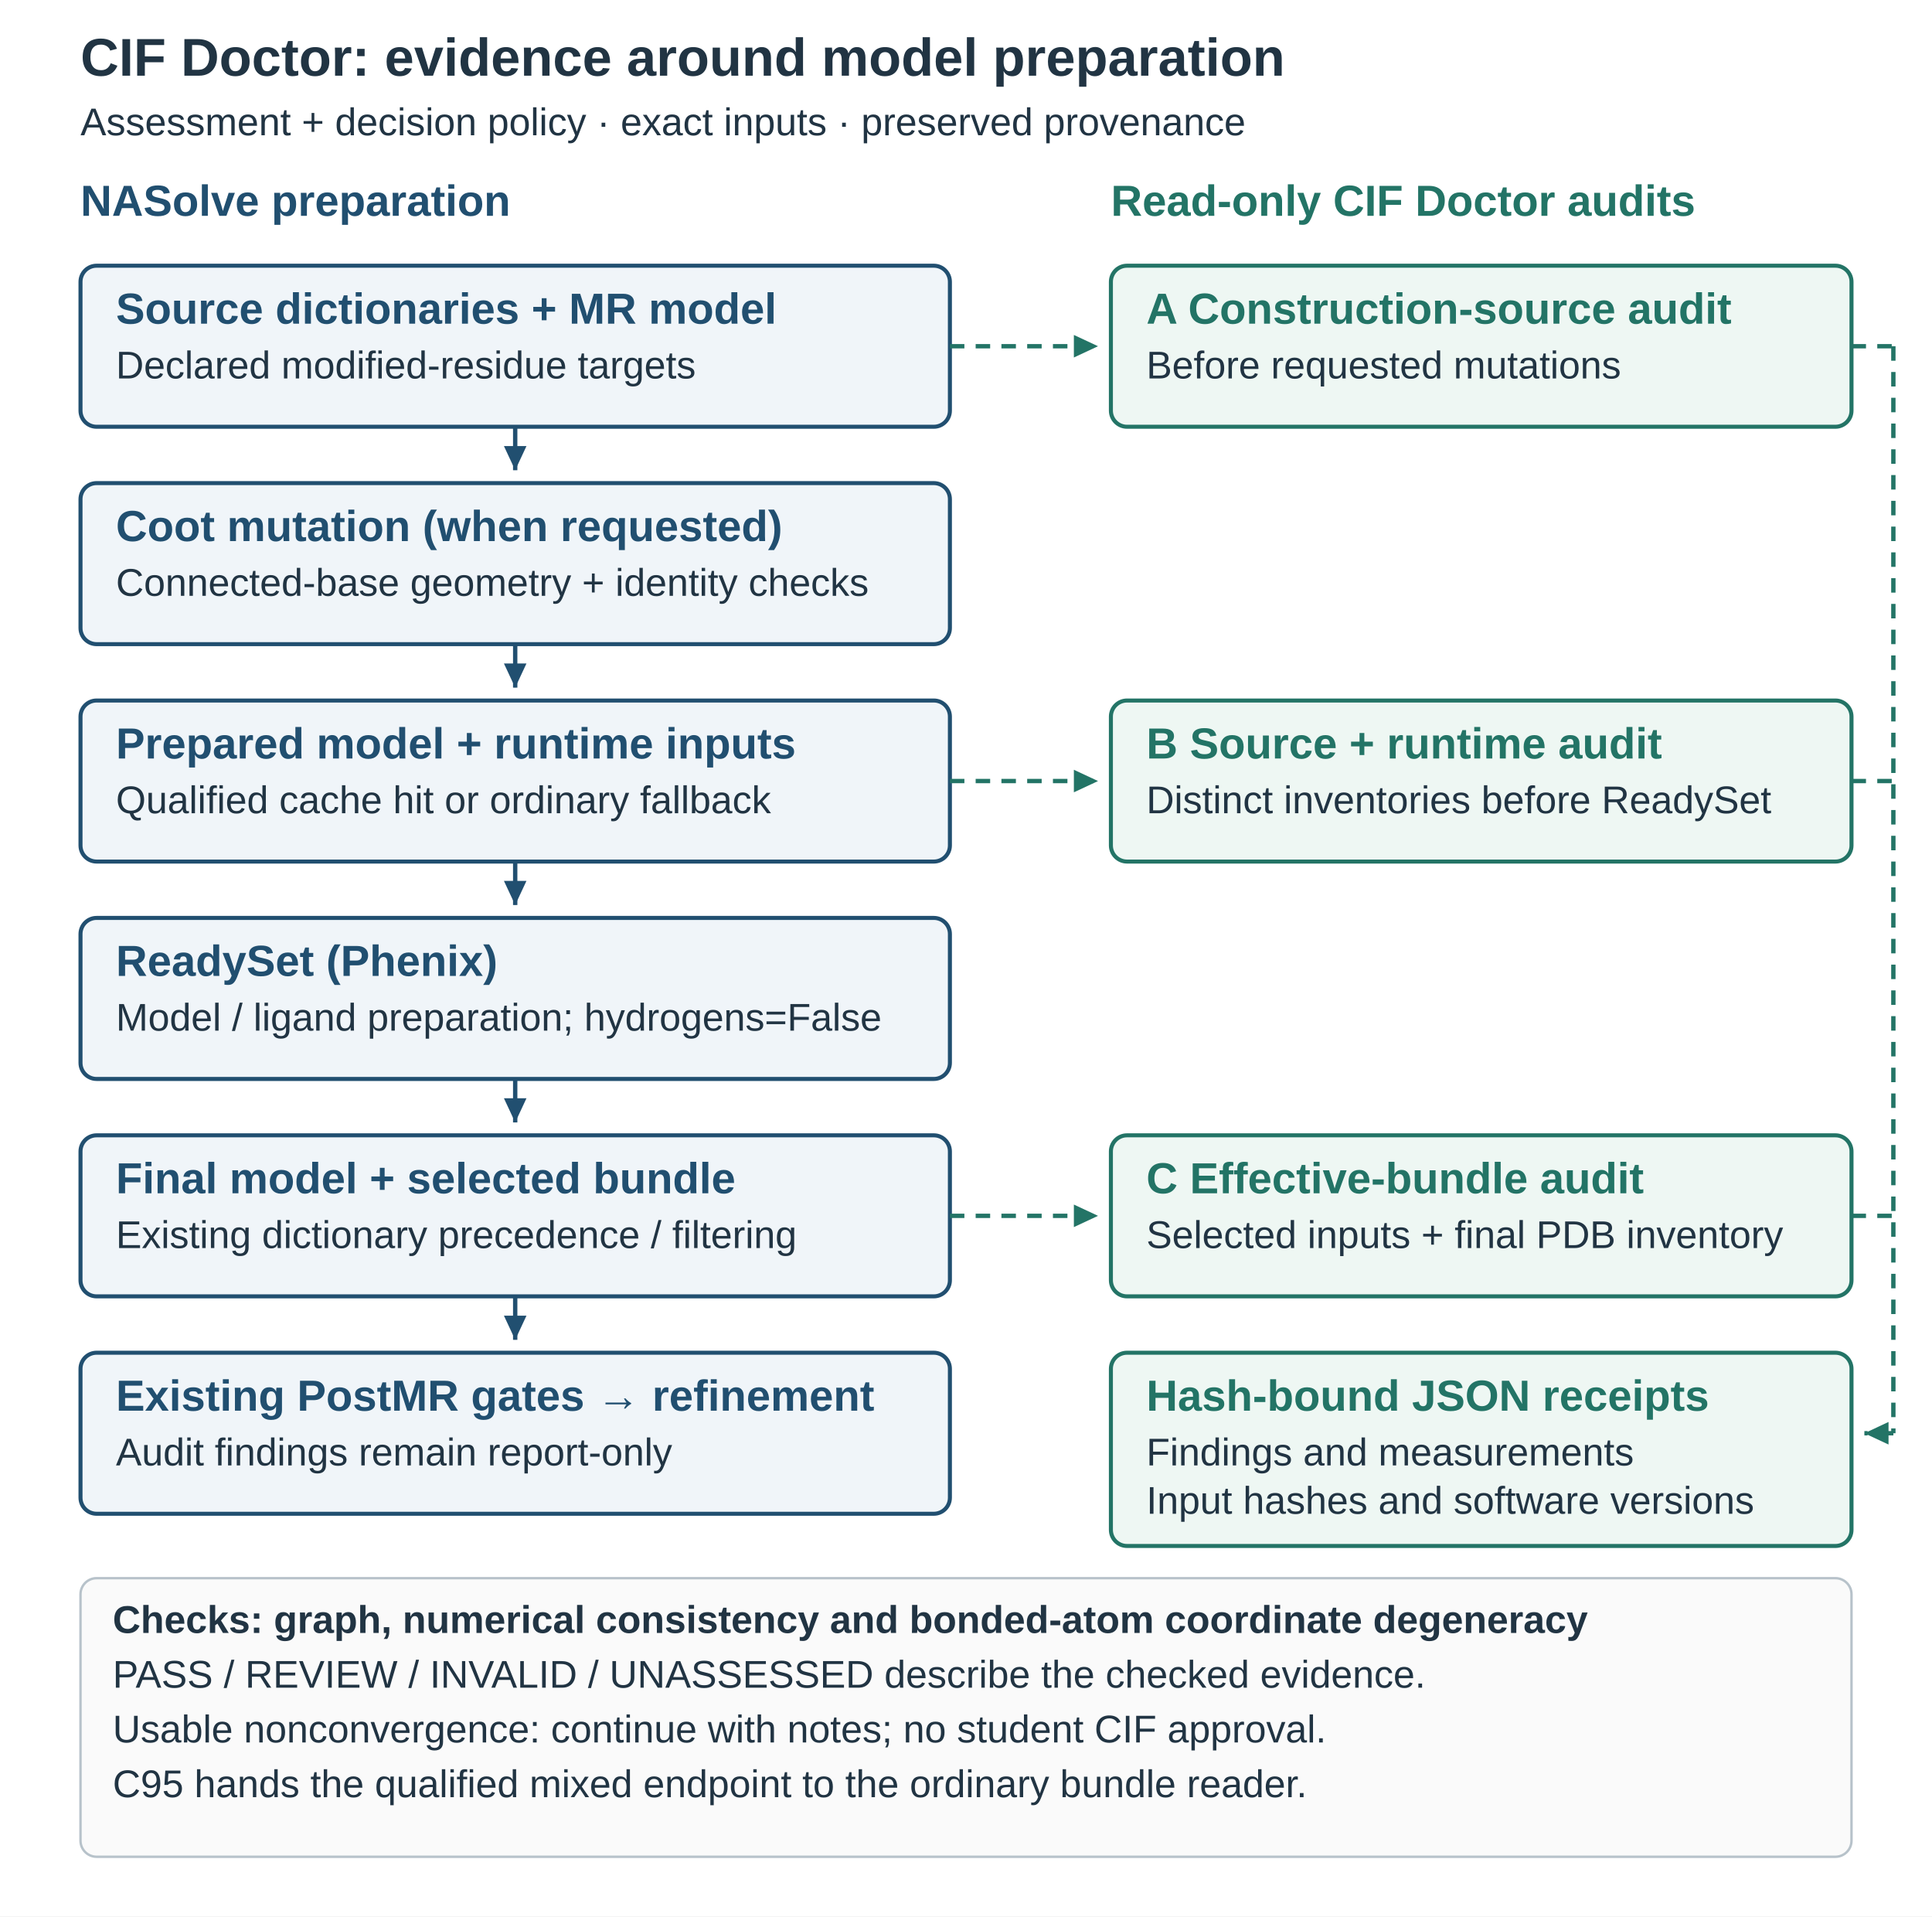
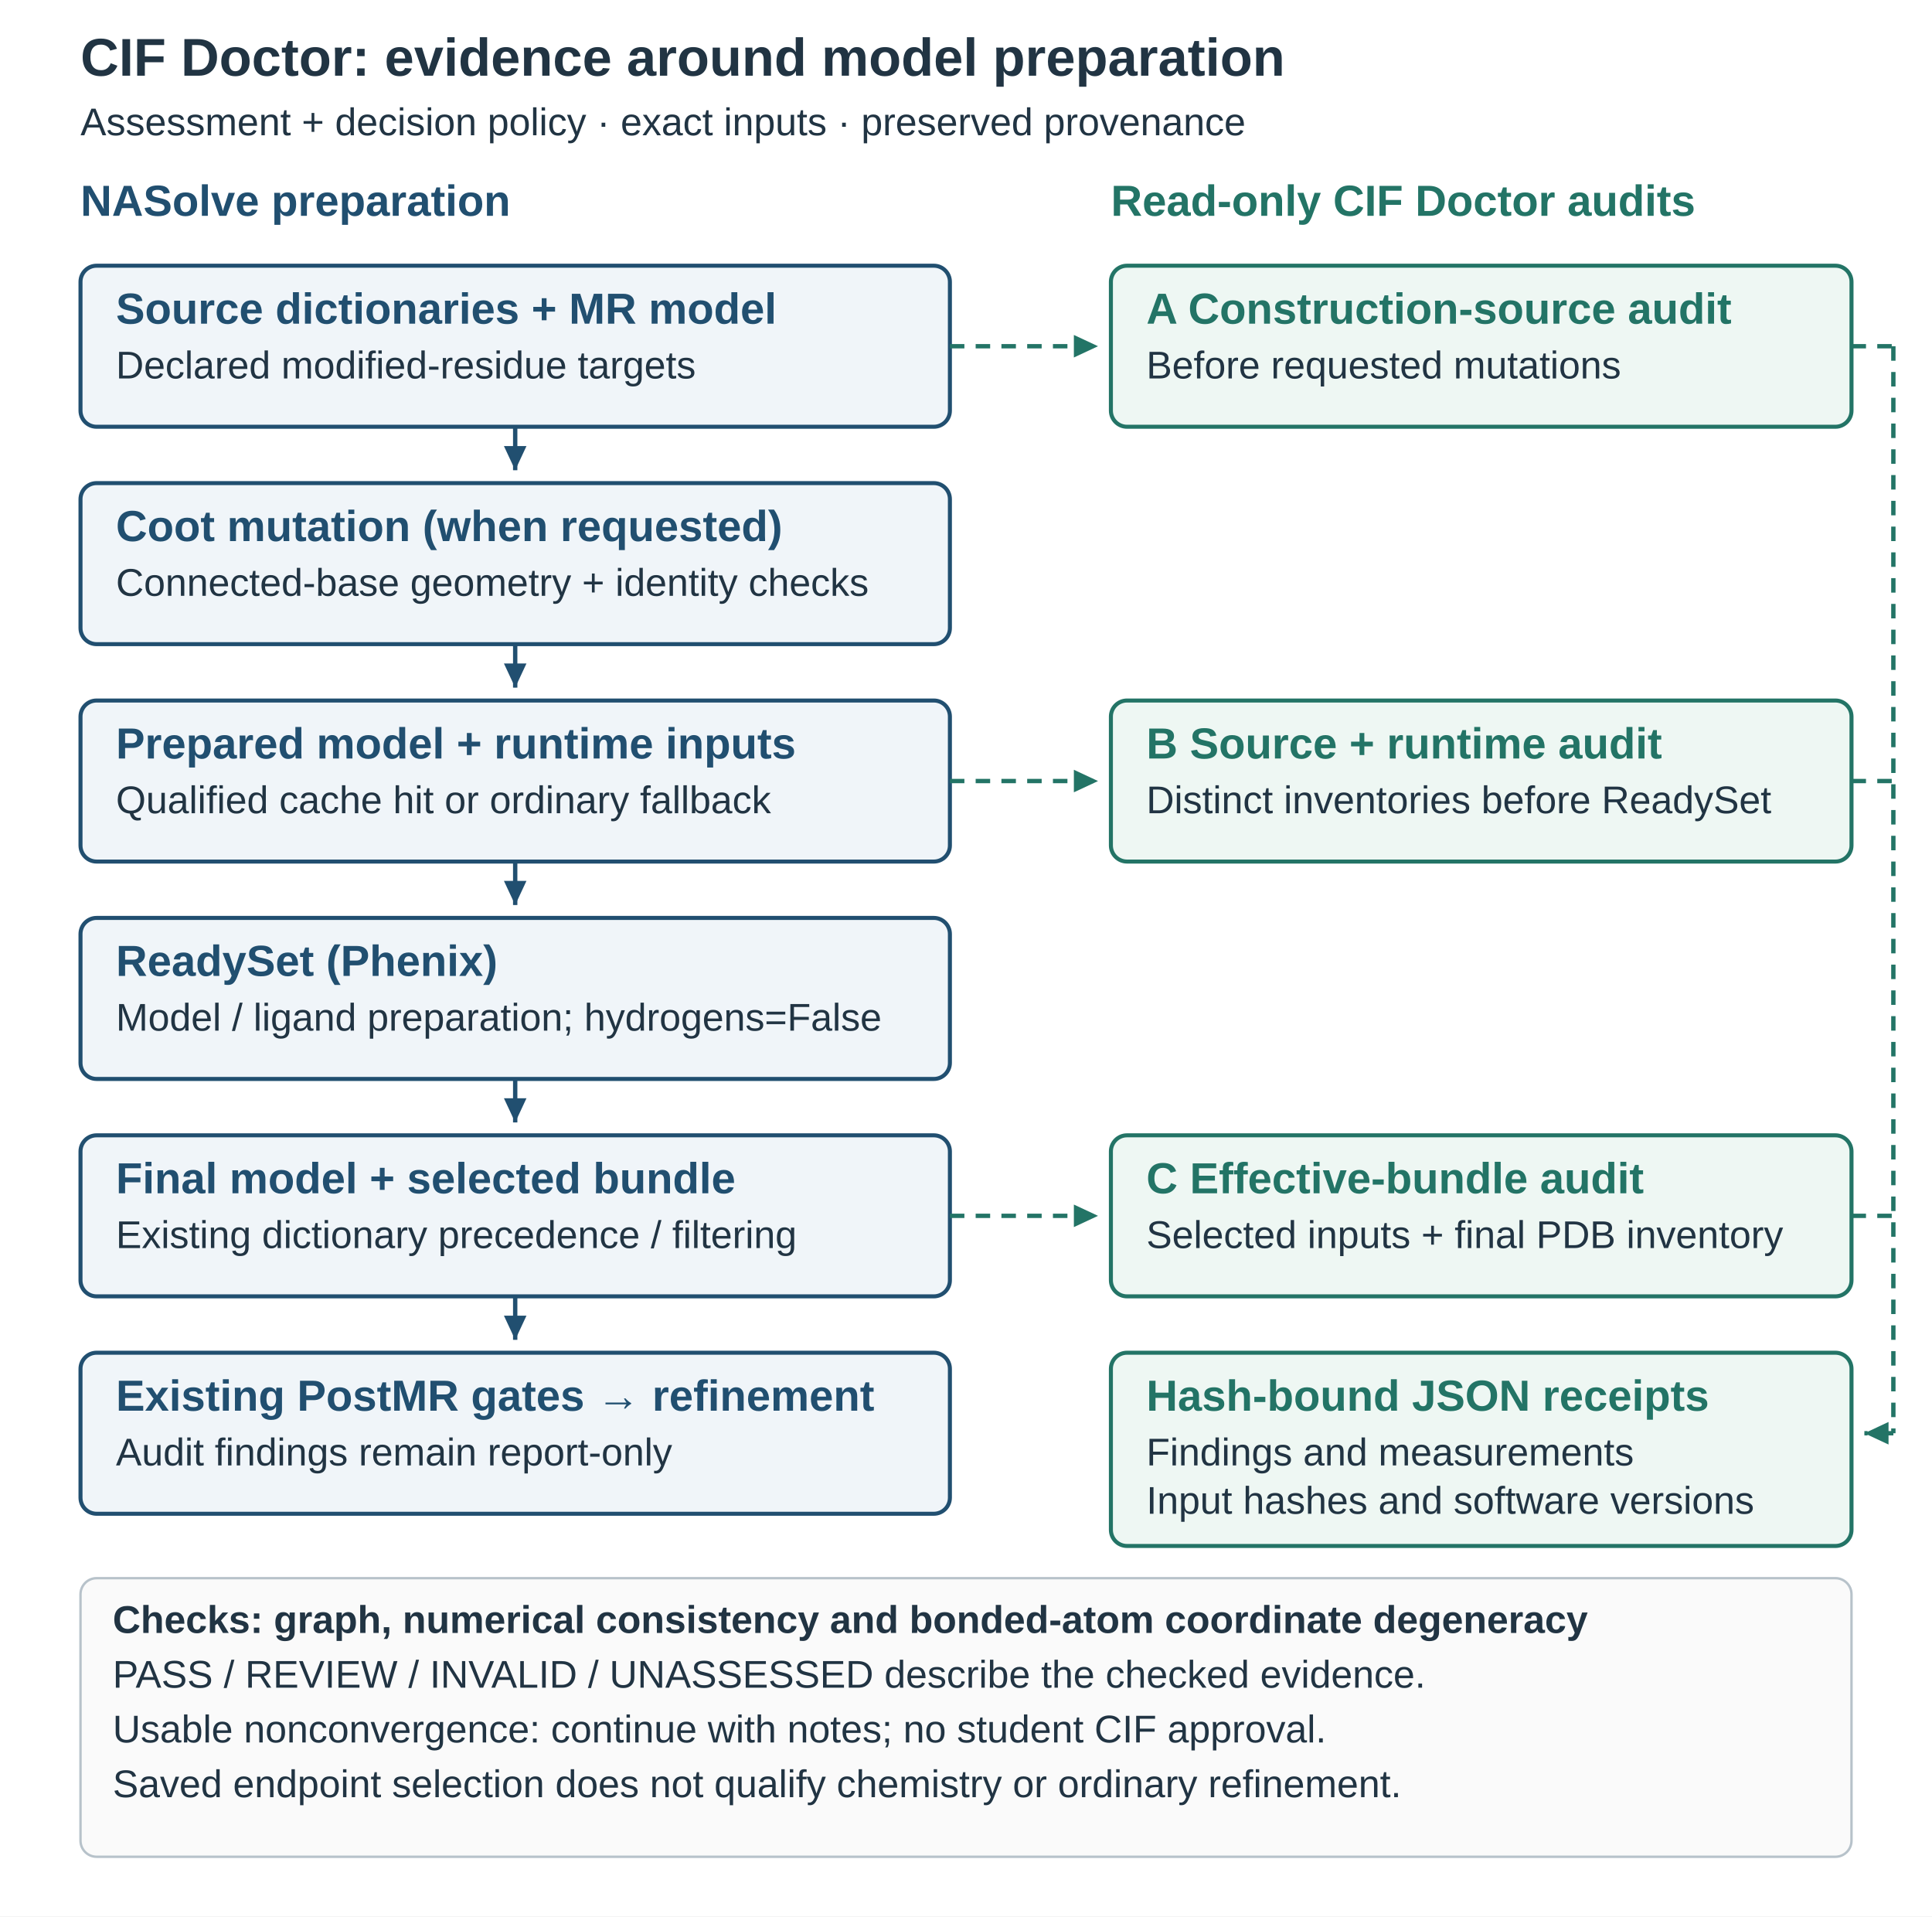
<svg xmlns="http://www.w3.org/2000/svg" width="180mm" height="178.5mm" viewBox="0 0 1200 1190" role="img" aria-labelledby="title description">
  <rect width="1200" height="1190" fill="white" />
  <text x="50" y="47" font-family="Arial, Helvetica, sans-serif" font-size="33" font-weight="bold" fill="#213443" text-anchor="start">CIF Doctor: evidence around model preparation</text>
  <text x="50" y="84" font-family="Arial, Helvetica, sans-serif" font-size="24" font-weight="normal" fill="#213443" text-anchor="start">Assessment + decision policy · exact inputs · preserved provenance</text>
  <text x="50" y="134" font-family="Arial, Helvetica, sans-serif" font-size="27" font-weight="bold" fill="#214f70" text-anchor="start">NASolve preparation</text>
  <text x="690" y="134" font-family="Arial, Helvetica, sans-serif" font-size="27" font-weight="bold" fill="#237466" text-anchor="start">Read-only CIF Doctor audits</text>
  <g id="source-inputs">
    <rect x="50" y="165" width="540" height="100" rx="10" fill="#f0f5f9" stroke="#214f70" stroke-width="2.5" />
    <text x="72" y="201" font-family="Arial, Helvetica, sans-serif" font-size="27" font-weight="bold" fill="#214f70" text-anchor="start">Source dictionaries + MR model</text>
    <text x="72" y="235" font-family="Arial, Helvetica, sans-serif" font-size="24" font-weight="normal" fill="#213443" text-anchor="start">Declared modified-residue targets</text>
  </g>
  <g id="coot-mutation">
    <rect x="50" y="300" width="540" height="100" rx="10" fill="#f0f5f9" stroke="#214f70" stroke-width="2.5" />
    <text x="72" y="336" font-family="Arial, Helvetica, sans-serif" font-size="27" font-weight="bold" fill="#214f70" text-anchor="start">Coot mutation (when requested)</text>
    <text x="72" y="370" font-family="Arial, Helvetica, sans-serif" font-size="24" font-weight="normal" fill="#213443" text-anchor="start">Connected-base geometry + identity checks</text>
  </g>
  <g id="prepared-inputs">
    <rect x="50" y="435" width="540" height="100" rx="10" fill="#f0f5f9" stroke="#214f70" stroke-width="2.5" />
    <text x="72" y="471" font-family="Arial, Helvetica, sans-serif" font-size="27" font-weight="bold" fill="#214f70" text-anchor="start">Prepared model + runtime inputs</text>
    <text x="72" y="505" font-family="Arial, Helvetica, sans-serif" font-size="24" font-weight="normal" fill="#213443" text-anchor="start">Qualified cache hit or ordinary fallback</text>
  </g>
  <g id="readyset">
    <rect x="50" y="570" width="540" height="100" rx="10" fill="#f0f5f9" stroke="#214f70" stroke-width="2.5" />
    <text x="72" y="606" font-family="Arial, Helvetica, sans-serif" font-size="27" font-weight="bold" fill="#214f70" text-anchor="start">ReadySet (Phenix)</text>
    <text x="72" y="640" font-family="Arial, Helvetica, sans-serif" font-size="24" font-weight="normal" fill="#213443" text-anchor="start">Model / ligand preparation; hydrogens=False</text>
  </g>
  <g id="effective-inputs">
    <rect x="50" y="705" width="540" height="100" rx="10" fill="#f0f5f9" stroke="#214f70" stroke-width="2.5" />
    <text x="72" y="741" font-family="Arial, Helvetica, sans-serif" font-size="27" font-weight="bold" fill="#214f70" text-anchor="start">Final model + selected bundle</text>
    <text x="72" y="775" font-family="Arial, Helvetica, sans-serif" font-size="24" font-weight="normal" fill="#213443" text-anchor="start">Existing dictionary precedence / filtering</text>
  </g>
  <g id="postmr-gates">
    <rect x="50" y="840" width="540" height="100" rx="10" fill="#f0f5f9" stroke="#214f70" stroke-width="2.5" />
    <text x="72" y="876" font-family="Arial, Helvetica, sans-serif" font-size="27" font-weight="bold" fill="#214f70" text-anchor="start">Existing PostMR gates → refinement</text>
    <text x="72" y="910" font-family="Arial, Helvetica, sans-serif" font-size="24" font-weight="normal" fill="#213443" text-anchor="start">Audit findings remain report-only</text>
  </g>
  <g id="preparation-flow-0">
    <path d="M 320.0 265.0 L 320.0 292.0" fill="none" stroke="#214f70" stroke-width="2.7" />
    <polygon points="320.0,292.0 313.0,277.0 327.0,277.0" fill="#214f70" />
  </g>
  <g id="preparation-flow-1">
    <path d="M 320.0 400.0 L 320.0 427.0" fill="none" stroke="#214f70" stroke-width="2.7" />
    <polygon points="320.0,427.0 313.0,412.0 327.0,412.0" fill="#214f70" />
  </g>
  <g id="preparation-flow-2">
    <path d="M 320.0 535.0 L 320.0 562.0" fill="none" stroke="#214f70" stroke-width="2.7" />
    <polygon points="320.0,562.0 313.0,547.0 327.0,547.0" fill="#214f70" />
  </g>
  <g id="preparation-flow-3">
    <path d="M 320.0 670.0 L 320.0 697.0" fill="none" stroke="#214f70" stroke-width="2.7" />
    <polygon points="320.0,697.0 313.0,682.0 327.0,682.0" fill="#214f70" />
  </g>
  <g id="preparation-flow-4">
    <path d="M 320.0 805.0 L 320.0 832.0" fill="none" stroke="#214f70" stroke-width="2.7" />
    <polygon points="320.0,832.0 313.0,817.0 327.0,817.0" fill="#214f70" />
  </g>
  <g id="mutation-audit">
    <rect x="690" y="165" width="460" height="100" rx="10" fill="#eef7f3" stroke="#237466" stroke-width="2.5" />
    <text x="712" y="201" font-family="Arial, Helvetica, sans-serif" font-size="27" font-weight="bold" fill="#237466" text-anchor="start">A  Construction-source audit</text>
    <text x="712" y="235" font-family="Arial, Helvetica, sans-serif" font-size="24" font-weight="normal" fill="#213443" text-anchor="start">Before requested mutations</text>
  </g>
  <g id="audit-branch-mutation-audit">
    <path d="M 590.0 215.0 L 599.0 215.0" fill="none" stroke="#237466" stroke-width="2.7" />
    <path d="M 606.0 215.0 L 615.0 215.0" fill="none" stroke="#237466" stroke-width="2.7" />
    <path d="M 622.0 215.0 L 631.0 215.0" fill="none" stroke="#237466" stroke-width="2.7" />
    <path d="M 638.0 215.0 L 647.0 215.0" fill="none" stroke="#237466" stroke-width="2.7" />
    <path d="M 654.0 215.0 L 663.0 215.0" fill="none" stroke="#237466" stroke-width="2.7" />
    <path d="M 670.0 215.0 L 679.0 215.0" fill="none" stroke="#237466" stroke-width="2.7" />
    <polygon points="682.0,215.0 667.0,222.0 667.0,208.0" fill="#237466" />
  </g>
  <g id="source-runtime-audit">
    <rect x="690" y="435" width="460" height="100" rx="10" fill="#eef7f3" stroke="#237466" stroke-width="2.5" />
    <text x="712" y="471" font-family="Arial, Helvetica, sans-serif" font-size="27" font-weight="bold" fill="#237466" text-anchor="start">B  Source + runtime audit</text>
    <text x="712" y="505" font-family="Arial, Helvetica, sans-serif" font-size="24" font-weight="normal" fill="#213443" text-anchor="start">Distinct inventories before ReadySet</text>
  </g>
  <g id="audit-branch-source-runtime-audit">
    <path d="M 590.0 485.0 L 599.0 485.0" fill="none" stroke="#237466" stroke-width="2.7" />
    <path d="M 606.0 485.0 L 615.0 485.0" fill="none" stroke="#237466" stroke-width="2.7" />
    <path d="M 622.0 485.0 L 631.0 485.0" fill="none" stroke="#237466" stroke-width="2.7" />
    <path d="M 638.0 485.0 L 647.0 485.0" fill="none" stroke="#237466" stroke-width="2.7" />
    <path d="M 654.0 485.0 L 663.0 485.0" fill="none" stroke="#237466" stroke-width="2.7" />
    <path d="M 670.0 485.0 L 679.0 485.0" fill="none" stroke="#237466" stroke-width="2.7" />
    <polygon points="682.0,485.0 667.0,492.0 667.0,478.0" fill="#237466" />
  </g>
  <g id="effective-audit">
    <rect x="690" y="705" width="460" height="100" rx="10" fill="#eef7f3" stroke="#237466" stroke-width="2.5" />
    <text x="712" y="741" font-family="Arial, Helvetica, sans-serif" font-size="27" font-weight="bold" fill="#237466" text-anchor="start">C  Effective-bundle audit</text>
    <text x="712" y="775" font-family="Arial, Helvetica, sans-serif" font-size="24" font-weight="normal" fill="#213443" text-anchor="start">Selected inputs + final PDB inventory</text>
  </g>
  <g id="audit-branch-effective-audit">
    <path d="M 590.0 755.0 L 599.0 755.0" fill="none" stroke="#237466" stroke-width="2.7" />
    <path d="M 606.0 755.0 L 615.0 755.0" fill="none" stroke="#237466" stroke-width="2.7" />
    <path d="M 622.0 755.0 L 631.0 755.0" fill="none" stroke="#237466" stroke-width="2.7" />
    <path d="M 638.0 755.0 L 647.0 755.0" fill="none" stroke="#237466" stroke-width="2.7" />
    <path d="M 654.0 755.0 L 663.0 755.0" fill="none" stroke="#237466" stroke-width="2.7" />
    <path d="M 670.0 755.0 L 679.0 755.0" fill="none" stroke="#237466" stroke-width="2.7" />
    <polygon points="682.0,755.0 667.0,762.0 667.0,748.0" fill="#237466" />
  </g>
  <g id="json-receipts">
    <rect x="690" y="840" width="460" height="120" rx="10" fill="#eef7f3" stroke="#237466" stroke-width="2.5" />
    <text x="712" y="876" font-family="Arial, Helvetica, sans-serif" font-size="27" font-weight="bold" fill="#237466" text-anchor="start">Hash-bound JSON receipts</text>
    <text x="712" y="910" font-family="Arial, Helvetica, sans-serif" font-size="24" font-weight="normal" fill="#213443" text-anchor="start">Findings and measurements</text>
    <text x="712" y="940" font-family="Arial, Helvetica, sans-serif" font-size="24" font-weight="normal" fill="#213443" text-anchor="start">Input hashes and software versions</text>
  </g>
  <g id="mutation-to-receipts">
    <path d="M 1150.0 215.0 L 1159.0 215.0" fill="none" stroke="#237466" stroke-width="2.7" />
    <path d="M 1166.0 215.0 L 1175.0 215.0" fill="none" stroke="#237466" stroke-width="2.7" />
    <path d="M 1176.0 215.0 L 1176.0 224.0" fill="none" stroke="#237466" stroke-width="2.7" />
    <path d="M 1176.0 231.0 L 1176.0 240.0" fill="none" stroke="#237466" stroke-width="2.7" />
    <path d="M 1176.0 247.0 L 1176.0 256.0" fill="none" stroke="#237466" stroke-width="2.7" />
    <path d="M 1176.0 263.0 L 1176.0 272.0" fill="none" stroke="#237466" stroke-width="2.7" />
    <path d="M 1176.0 279.0 L 1176.0 288.0" fill="none" stroke="#237466" stroke-width="2.7" />
    <path d="M 1176.0 295.0 L 1176.0 304.0" fill="none" stroke="#237466" stroke-width="2.7" />
    <path d="M 1176.0 311.0 L 1176.0 320.0" fill="none" stroke="#237466" stroke-width="2.7" />
    <path d="M 1176.0 327.0 L 1176.0 336.0" fill="none" stroke="#237466" stroke-width="2.7" />
    <path d="M 1176.0 343.0 L 1176.0 352.0" fill="none" stroke="#237466" stroke-width="2.7" />
    <path d="M 1176.0 359.0 L 1176.0 368.0" fill="none" stroke="#237466" stroke-width="2.7" />
    <path d="M 1176.0 375.0 L 1176.0 384.0" fill="none" stroke="#237466" stroke-width="2.7" />
    <path d="M 1176.0 391.0 L 1176.0 400.0" fill="none" stroke="#237466" stroke-width="2.7" />
    <path d="M 1176.0 407.0 L 1176.0 416.0" fill="none" stroke="#237466" stroke-width="2.7" />
    <path d="M 1176.0 423.0 L 1176.0 432.0" fill="none" stroke="#237466" stroke-width="2.7" />
    <path d="M 1176.0 439.0 L 1176.0 448.0" fill="none" stroke="#237466" stroke-width="2.7" />
    <path d="M 1176.0 455.0 L 1176.0 464.0" fill="none" stroke="#237466" stroke-width="2.7" />
    <path d="M 1176.0 471.0 L 1176.0 480.0" fill="none" stroke="#237466" stroke-width="2.7" />
    <path d="M 1176.0 487.0 L 1176.0 496.0" fill="none" stroke="#237466" stroke-width="2.7" />
    <path d="M 1176.0 503.0 L 1176.0 512.0" fill="none" stroke="#237466" stroke-width="2.7" />
    <path d="M 1176.0 519.0 L 1176.0 528.0" fill="none" stroke="#237466" stroke-width="2.7" />
    <path d="M 1176.0 535.0 L 1176.0 544.0" fill="none" stroke="#237466" stroke-width="2.7" />
    <path d="M 1176.0 551.0 L 1176.0 560.0" fill="none" stroke="#237466" stroke-width="2.7" />
    <path d="M 1176.0 567.0 L 1176.0 576.0" fill="none" stroke="#237466" stroke-width="2.7" />
    <path d="M 1176.0 583.0 L 1176.0 592.0" fill="none" stroke="#237466" stroke-width="2.7" />
    <path d="M 1176.0 599.0 L 1176.0 608.0" fill="none" stroke="#237466" stroke-width="2.7" />
    <path d="M 1176.0 615.0 L 1176.0 624.0" fill="none" stroke="#237466" stroke-width="2.7" />
    <path d="M 1176.0 631.0 L 1176.0 640.0" fill="none" stroke="#237466" stroke-width="2.7" />
    <path d="M 1176.0 647.0 L 1176.0 656.0" fill="none" stroke="#237466" stroke-width="2.7" />
    <path d="M 1176.0 663.0 L 1176.0 672.0" fill="none" stroke="#237466" stroke-width="2.7" />
    <path d="M 1176.0 679.0 L 1176.0 688.0" fill="none" stroke="#237466" stroke-width="2.7" />
    <path d="M 1176.0 695.0 L 1176.0 704.0" fill="none" stroke="#237466" stroke-width="2.7" />
    <path d="M 1176.0 711.0 L 1176.0 720.0" fill="none" stroke="#237466" stroke-width="2.7" />
    <path d="M 1176.0 727.0 L 1176.0 736.0" fill="none" stroke="#237466" stroke-width="2.7" />
    <path d="M 1176.0 743.0 L 1176.0 752.0" fill="none" stroke="#237466" stroke-width="2.7" />
    <path d="M 1176.0 759.0 L 1176.0 768.0" fill="none" stroke="#237466" stroke-width="2.7" />
    <path d="M 1176.0 775.0 L 1176.0 784.0" fill="none" stroke="#237466" stroke-width="2.7" />
    <path d="M 1176.0 791.0 L 1176.0 800.0" fill="none" stroke="#237466" stroke-width="2.7" />
    <path d="M 1176.0 807.0 L 1176.0 816.0" fill="none" stroke="#237466" stroke-width="2.7" />
    <path d="M 1176.0 823.0 L 1176.0 832.0" fill="none" stroke="#237466" stroke-width="2.7" />
    <path d="M 1176.0 839.0 L 1176.0 848.0" fill="none" stroke="#237466" stroke-width="2.7" />
    <path d="M 1176.0 855.0 L 1176.0 864.0" fill="none" stroke="#237466" stroke-width="2.7" />
    <path d="M 1176.0 871.0 L 1176.0 880.0" fill="none" stroke="#237466" stroke-width="2.7" />
    <path d="M 1176.0 887.0 L 1176.0 890.0" fill="none" stroke="#237466" stroke-width="2.7" />
    <path d="M 1176.0 890.0 L 1167.0 890.0" fill="none" stroke="#237466" stroke-width="2.7" />
    <path d="M 1160.0 890.0 L 1158.0 890.0" fill="none" stroke="#237466" stroke-width="2.7" />
    <polygon points="1158.0,890.0 1173.0,883.0 1173.0,897.0" fill="#237466" />
  </g>
  <g id="source-to-receipts">
    <path d="M 1150.0 485.0 L 1159.0 485.0" fill="none" stroke="#237466" stroke-width="2.7" />
    <path d="M 1166.0 485.0 L 1175.0 485.0" fill="none" stroke="#237466" stroke-width="2.7" />
  </g>
  <g id="effective-to-receipts">
    <path d="M 1150.0 755.0 L 1159.0 755.0" fill="none" stroke="#237466" stroke-width="2.7" />
    <path d="M 1166.0 755.0 L 1175.0 755.0" fill="none" stroke="#237466" stroke-width="2.7" />
  </g>
  <g id="scope-notes">
    <rect x="50" y="980" width="1100" height="173" rx="10" fill="#fafafa" stroke="#b7c2ca" stroke-width="1.5" />
    <text x="70" y="1014" font-family="Arial, Helvetica, sans-serif" font-size="24" font-weight="bold" fill="#213443" text-anchor="start">Checks: graph, numerical consistency and bonded-atom coordinate degeneracy</text>
    <text x="70" y="1048" font-family="Arial, Helvetica, sans-serif" font-size="24" font-weight="normal" fill="#213443" text-anchor="start">PASS / REVIEW / INVALID / UNASSESSED describe the checked evidence.</text>
    <text x="70" y="1082" font-family="Arial, Helvetica, sans-serif" font-size="24" font-weight="normal" fill="#213443" text-anchor="start">Usable nonconvergence: continue with notes; no student CIF approval.</text>
-     <text x="70" y="1116" font-family="Arial, Helvetica, sans-serif" font-size="24" font-weight="normal" fill="#213443" text-anchor="start">C95 hands the qualified mixed endpoint to the ordinary bundle reader.</text>
+     <text x="70" y="1116" font-family="Arial, Helvetica, sans-serif" font-size="24" font-weight="normal" fill="#213443" text-anchor="start">Saved endpoint selection does not qualify chemistry or ordinary refinement.</text>
  </g>
</svg>
